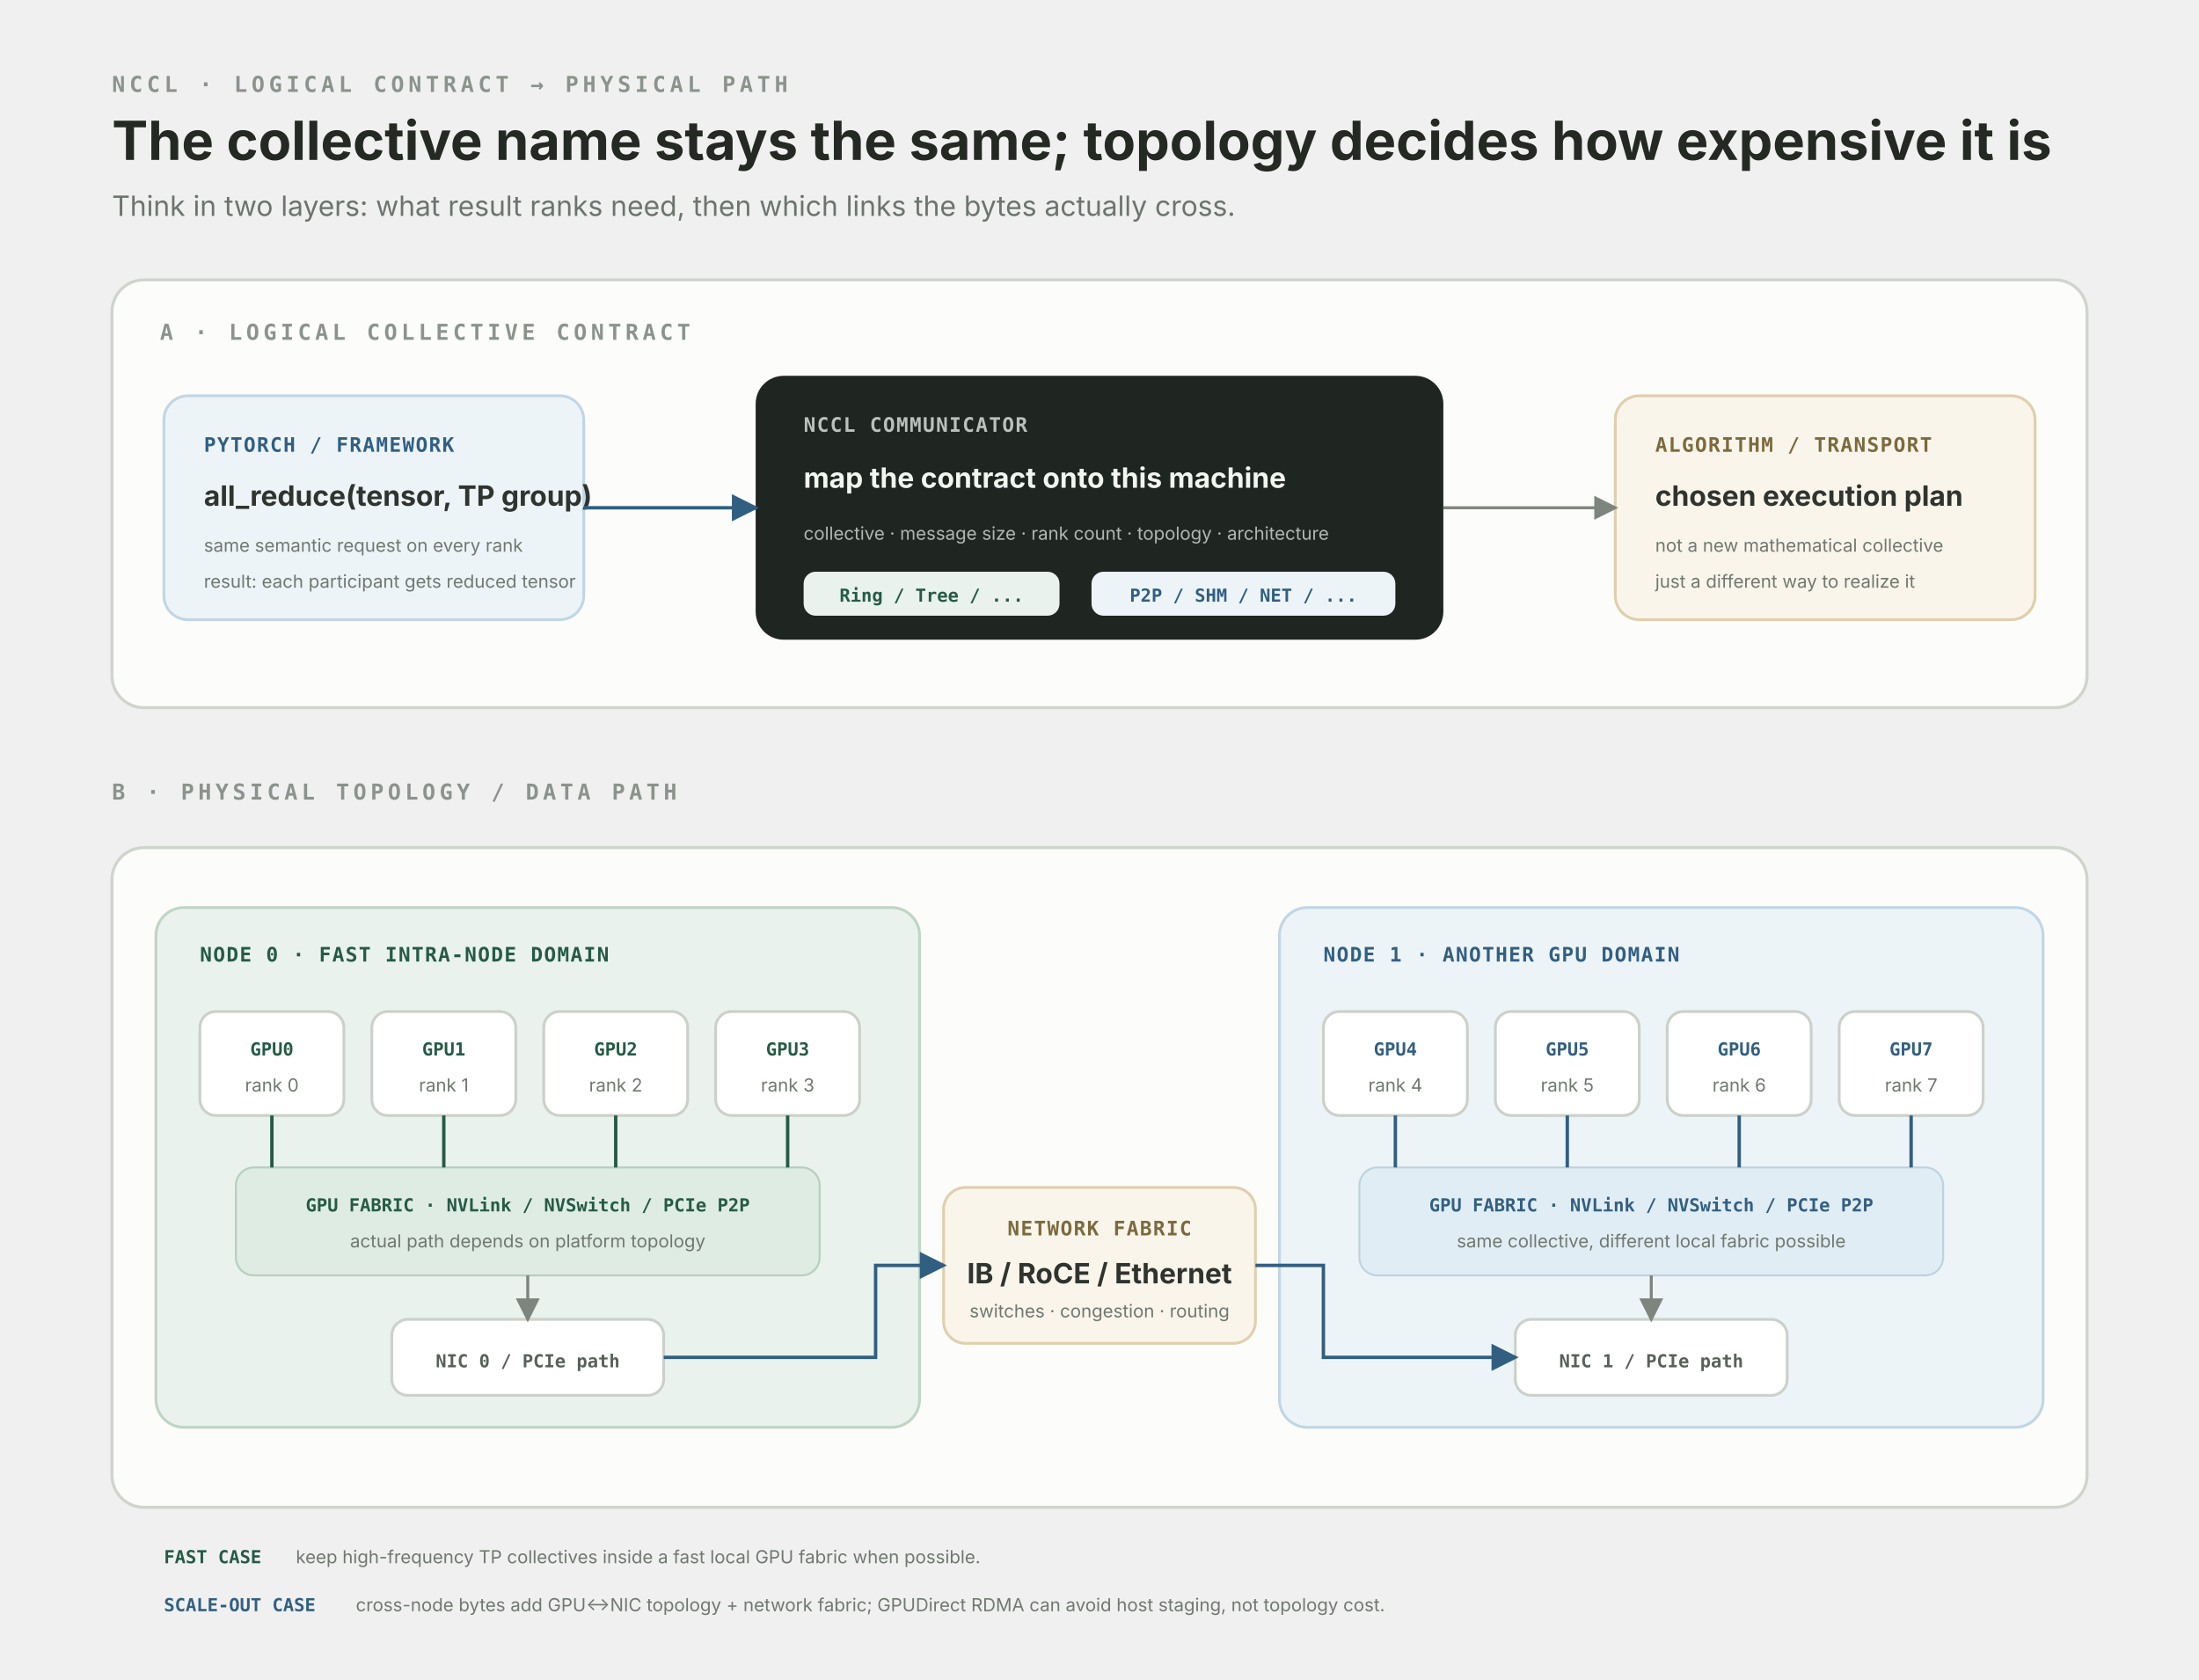
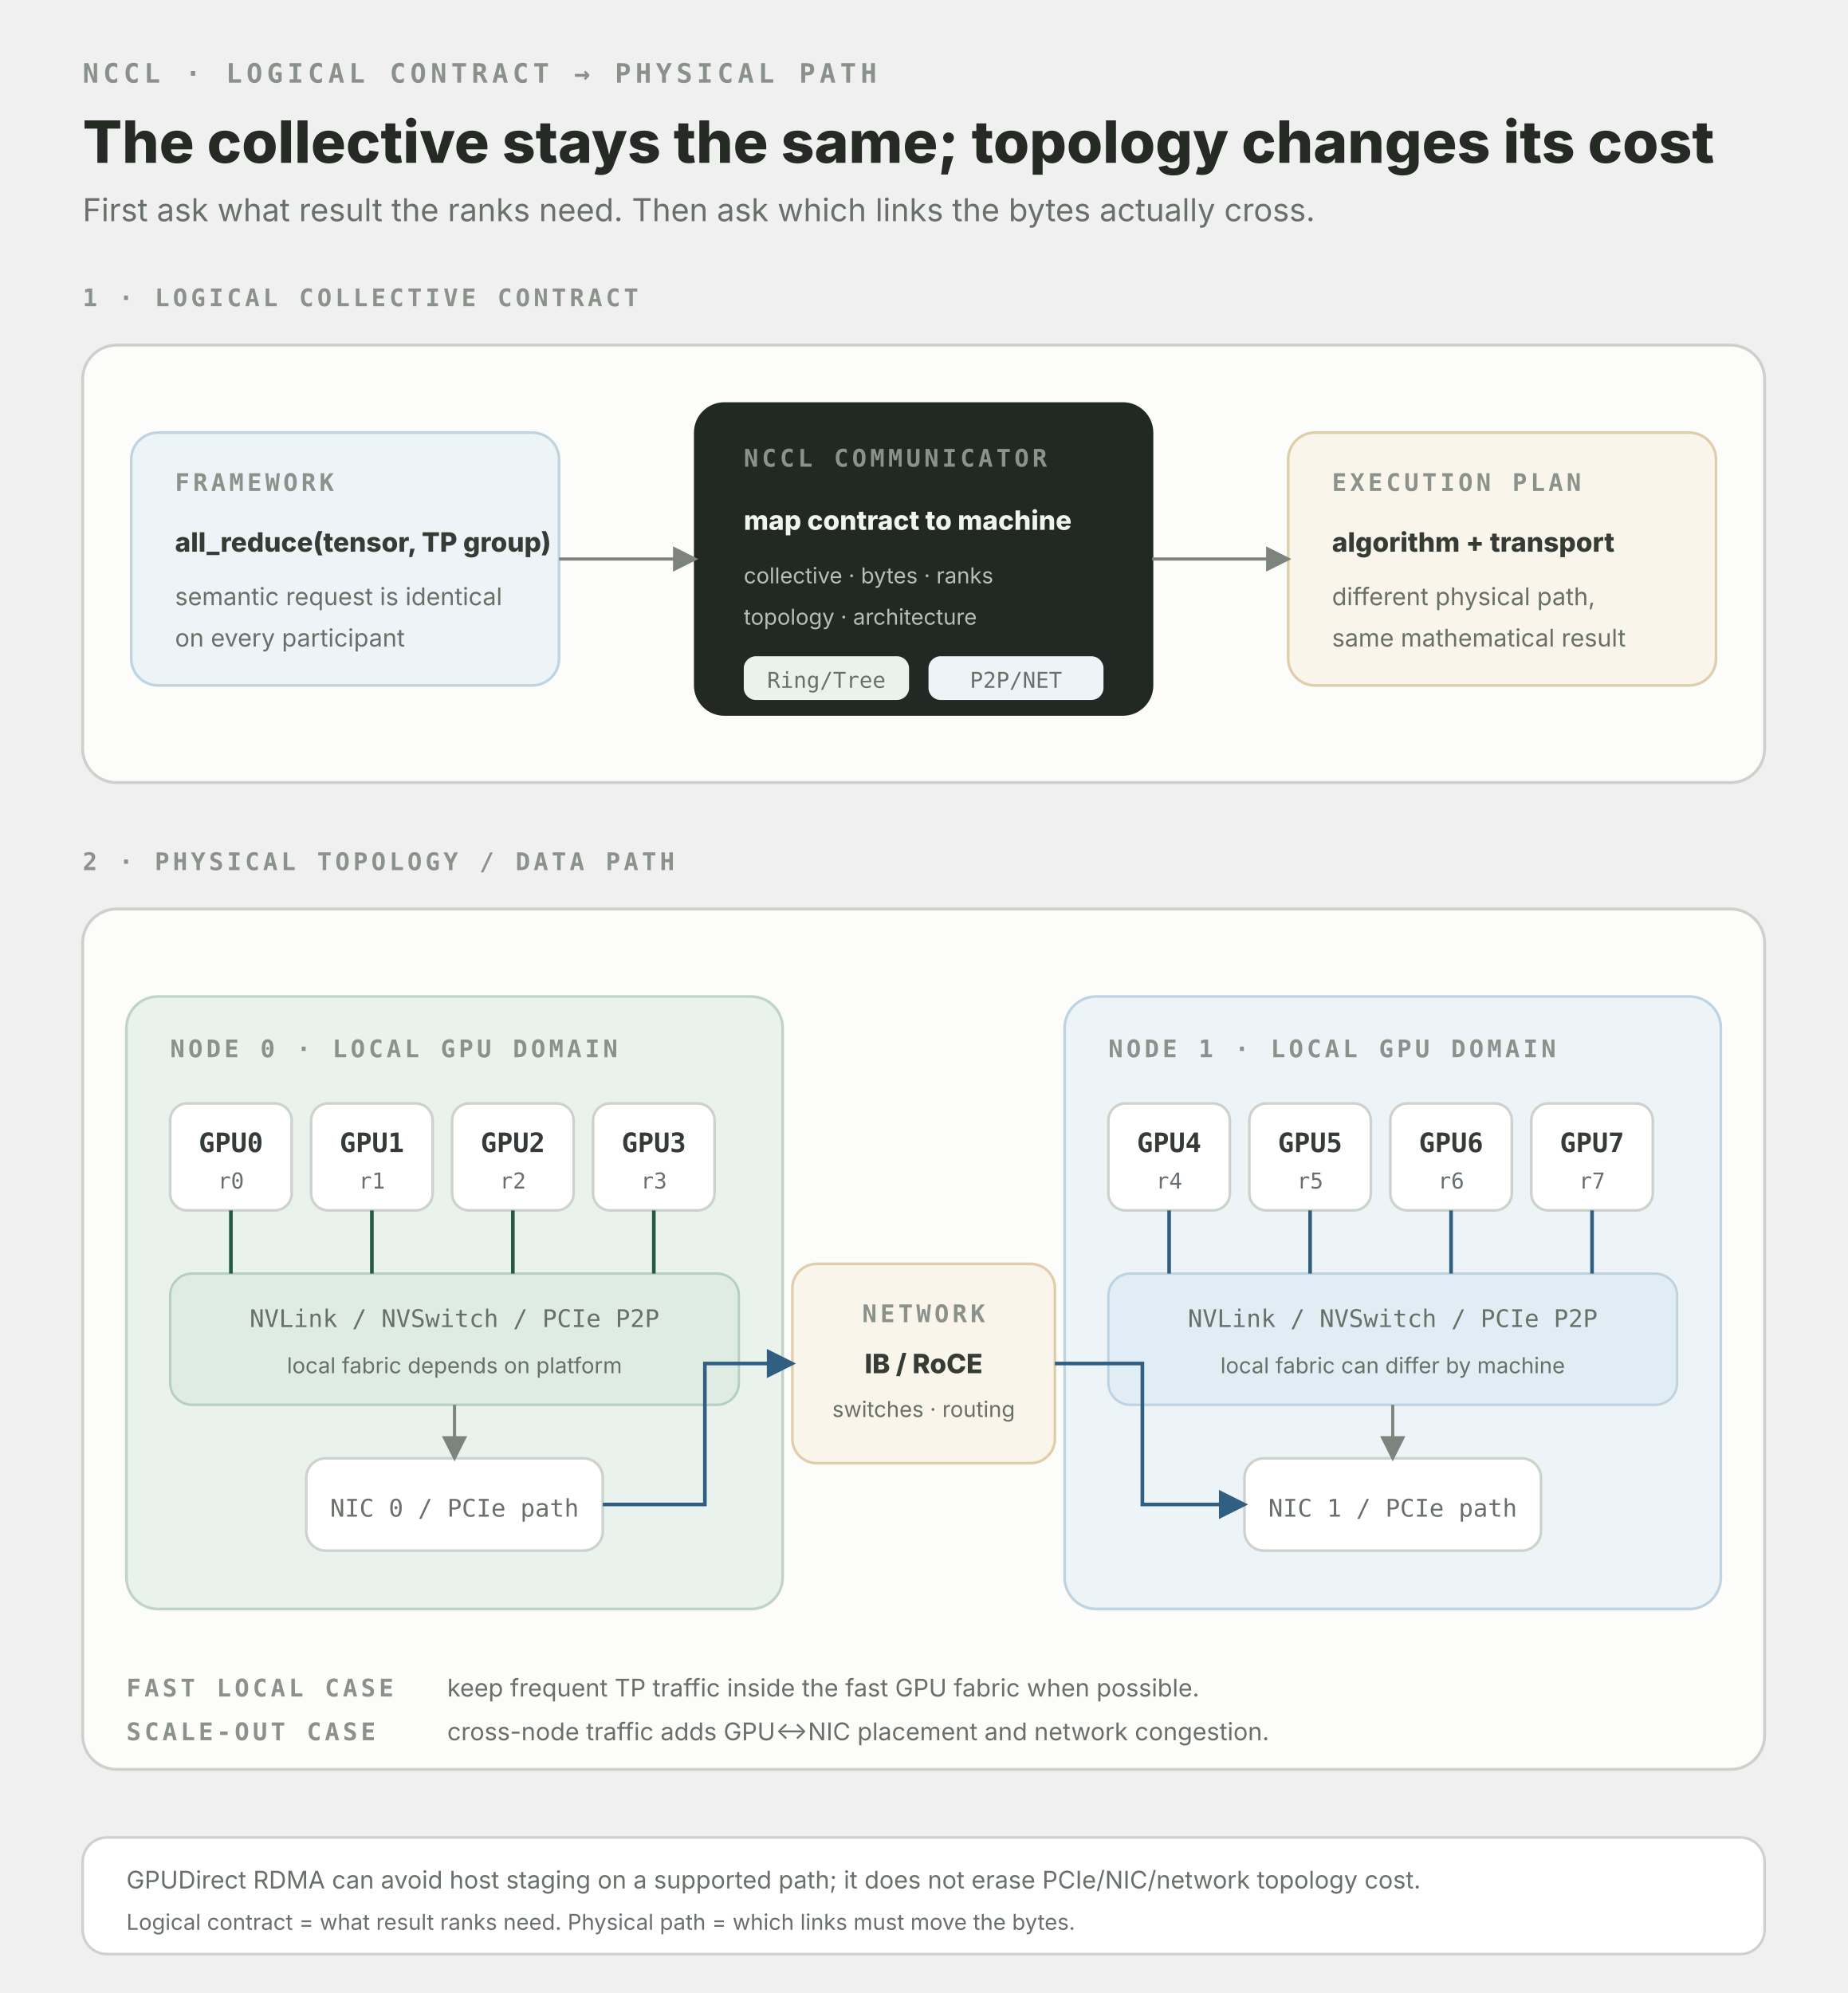
- <svg xmlns="http://www.w3.org/2000/svg" viewBox="0 0 1100 840" role="img" aria-labelledby="title desc">
+ <svg xmlns="http://www.w3.org/2000/svg" viewBox="0 0 760 820" role="img" aria-labelledby="title desc">
  <defs>
-     <marker id="a-gray" markerWidth="8" markerHeight="8" refX="7" refY="4" orient="auto">
-       <path d="M0 0 L8 4 L0 8Z" fill="#7e857e" />
+     <marker id="arrow" markerWidth="8" markerHeight="8" refX="7" refY="4" orient="auto">
+       <path d="M0 0 L8 4 L0 8Z" fill="#7c847d" />
    </marker>
-     <marker id="a-green" markerWidth="8" markerHeight="8" refX="7" refY="4" orient="auto">
-       <path d="M0 0 L8 4 L0 8Z" fill="#255b46" />
-     </marker>
-     <marker id="a-blue" markerWidth="8" markerHeight="8" refX="7" refY="4" orient="auto">
+     <marker id="blue-arrow" markerWidth="8" markerHeight="8" refX="7" refY="4" orient="auto">
      <path d="M0 0 L8 4 L0 8Z" fill="#315f82" />
    </marker>
    <style>
-       .sans{font-family:-apple-system,BlinkMacSystemFont,"Segoe UI",sans-serif}.mono{font-family:ui-monospace,SFMono-Regular,Menlo,Consolas,monospace}.ey{font-size:11px;font-weight:700;letter-spacing:2.1px;fill:#8b938c}.ttl{font-size:27px;font-weight:750;fill:#252923}.sub{font-size:14px;fill:#6c746d}.sec{font-size:11px;font-weight:700;letter-spacing:2px;fill:#8b938c}.cap{font-size:10px;font-weight:700;letter-spacing:.6px}.h{font-size:14px;font-weight:700;fill:#2f342f}.body{font-size:11px;fill:#69716a}.tiny{font-size:9px;fill:#707870}.tinyb{font-size:9px;font-weight:700}.box{fill:#fff;stroke:#cbd1ca;stroke-width:1.4}.green{fill:#eaf2ed;stroke:#bfd5c6;stroke-width:1.4}.blue{fill:#edf4f8;stroke:#c1d6e4;stroke-width:1.4}.sand{fill:#faf5ea;stroke:#e0cfad;stroke-width:1.4}.panel{fill:#fcfcfa;stroke:#cfd4cd;stroke-width:1.5}.dark{fill:#1f2521}.line{fill:none;stroke:#7e857e;stroke-width:1.5}.gline{fill:none;stroke:#255b46;stroke-width:1.7}.bline{fill:none;stroke:#315f82;stroke-width:1.7}.dash{fill:none;stroke:#8e958e;stroke-width:1.3;stroke-dasharray:5 5}
+       .sans{font-family:-apple-system,BlinkMacSystemFont,"Segoe UI",sans-serif}
+       .mono{font-family:ui-monospace,SFMono-Regular,Menlo,Consolas,monospace}
+       .ey{font-size:11px;font-weight:700;letter-spacing:1.8px;fill:#8a918a}
+       .ttl{font-size:24px;font-weight:760;fill:#252a25}
+       .sub{font-size:13px;fill:#687069}
+       .sec{font-size:10px;font-weight:700;letter-spacing:1.4px;fill:#8b928b}
+       .label{font-size:11px;font-weight:760;fill:#353c36}
+       .small{font-size:10px;fill:#687069}
+       .tiny{font-size:9px;fill:#687069}
+       .panel{fill:#fcfcfa;stroke:#ccd2cb;stroke-width:1.2}
+       .box{fill:#fff;stroke:#cdd3cc;stroke-width:1.1}
+       .blue{fill:#edf4f8;stroke:#bfd3e0;stroke-width:1.1}
+       .green{fill:#eaf2ed;stroke:#bfd4c5;stroke-width:1.1}
+       .sand{fill:#faf5ea;stroke:#dfceac;stroke-width:1.1}
+       .dark{fill:#222824;stroke:#222824}
+       .line{fill:none;stroke:#7c847d;stroke-width:1.3}
+       .bline{fill:none;stroke:#315f82;stroke-width:1.5}
+       .gline{fill:none;stroke:#255b46;stroke-width:1.5}
    </style>
  </defs>
-   <text class="mono ey" x="56" y="46">NCCL · LOGICAL CONTRACT → PHYSICAL PATH</text>
-   <text class="sans ttl" x="56" y="80">The collective name stays the same; topology decides how expensive it is</text>
-   <text class="sans sub" x="56" y="108">Think in two layers: what result ranks need, then which links the bytes actually cross.</text>
-   <rect class="panel" x="56" y="140" width="988" height="214" rx="16" />
-   <text class="mono sec" x="80" y="170">A · LOGICAL COLLECTIVE CONTRACT</text>
-   <rect class="blue" x="82" y="198" width="210" height="112" rx="12" />
-   <text class="mono cap" x="102" y="226" fill="#315f82">PYTORCH / FRAMEWORK</text>
-   <text class="sans h" x="102" y="253">all_reduce(tensor, TP group)</text>
-   <text class="sans tiny" x="102" y="276">same semantic request on every rank</text>
-   <text class="sans tiny" x="102" y="294">result: each participant gets reduced tensor</text>
-   <rect class="dark" x="378" y="188" width="344" height="132" rx="14" />
-   <text class="mono cap" x="402" y="216" fill="#b8c1bb">NCCL COMMUNICATOR</text>
-   <text class="sans h" x="402" y="244" style="fill:#f3f5f1">map the contract onto this machine</text>
-   <text class="sans tiny" x="402" y="270" style="fill:#aeb8b1">collective · message size · rank count · topology · architecture</text>
-   <rect x="402" y="286" width="128" height="22" rx="6" fill="#eaf2ed" />
-   <text class="mono tinyb" x="466" y="301" text-anchor="middle" fill="#255b46">Ring / Tree / ...</text>
-   <rect x="546" y="286" width="152" height="22" rx="6" fill="#edf4f8" />
-   <text class="mono tinyb" x="622" y="301" text-anchor="middle" fill="#315f82">P2P / SHM / NET / ...</text>
-   <rect class="sand" x="808" y="198" width="210" height="112" rx="12" />
-   <text class="mono cap" x="828" y="226" fill="#7b6a3e">ALGORITHM / TRANSPORT</text>
-   <text class="sans h" x="828" y="253">chosen execution plan</text>
-   <text class="sans tiny" x="828" y="276">not a new mathematical collective</text>
-   <text class="sans tiny" x="828" y="294">just a different way to realize it</text>
-   <path class="bline" d="M292 254 H378" marker-end="url(#a-blue)" />
-   <path class="line" d="M722 254 H808" marker-end="url(#a-gray)" />
-   <text class="mono sec" x="56" y="400">B · PHYSICAL TOPOLOGY / DATA PATH</text>
-   <rect class="panel" x="56" y="424" width="988" height="330" rx="16" />
-   <rect class="green" x="78" y="454" width="382" height="260" rx="14" />
-   <text class="mono cap" x="100" y="481" fill="#255b46">NODE 0 · FAST INTRA-NODE DOMAIN</text>
-   <rect class="box" x="100" y="506" width="72" height="52" rx="8" />
-   <text class="mono tinyb" x="136" y="528" text-anchor="middle" fill="#255b46">GPU0</text>
-   <text class="sans tiny" x="136" y="546" text-anchor="middle">rank 0</text>
-   <rect class="box" x="186" y="506" width="72" height="52" rx="8" />
-   <text class="mono tinyb" x="222" y="528" text-anchor="middle" fill="#255b46">GPU1</text>
-   <text class="sans tiny" x="222" y="546" text-anchor="middle">rank 1</text>
-   <rect class="box" x="272" y="506" width="72" height="52" rx="8" />
-   <text class="mono tinyb" x="308" y="528" text-anchor="middle" fill="#255b46">GPU2</text>
-   <text class="sans tiny" x="308" y="546" text-anchor="middle">rank 2</text>
-   <rect class="box" x="358" y="506" width="72" height="52" rx="8" />
-   <text class="mono tinyb" x="394" y="528" text-anchor="middle" fill="#255b46">GPU3</text>
-   <text class="sans tiny" x="394" y="546" text-anchor="middle">rank 3</text>
-   <rect x="118" y="584" width="292" height="54" rx="9" fill="#dfece4" stroke="#b7cfbf" />
-   <text class="mono tinyb" x="264" y="606" text-anchor="middle" fill="#255b46">GPU FABRIC · NVLink / NVSwitch / PCIe P2P</text>
-   <text class="sans tiny" x="264" y="624" text-anchor="middle">actual path depends on platform topology</text>
-   <path class="gline" d="M136 558 V584 M222 558 V584 M308 558 V584 M394 558 V584" />
-   <rect class="box" x="196" y="660" width="136" height="38" rx="8" />
-   <text class="mono tinyb" x="264" y="684" text-anchor="middle" fill="#59605a">NIC 0 / PCIe path</text>
-   <path class="line" d="M264 638 V660" marker-end="url(#a-gray)" />
-   <rect class="blue" x="640" y="454" width="382" height="260" rx="14" />
-   <text class="mono cap" x="662" y="481" fill="#315f82">NODE 1 · ANOTHER GPU DOMAIN</text>
-   <rect class="box" x="662" y="506" width="72" height="52" rx="8" />
-   <text class="mono tinyb" x="698" y="528" text-anchor="middle" fill="#315f82">GPU4</text>
-   <text class="sans tiny" x="698" y="546" text-anchor="middle">rank 4</text>
-   <rect class="box" x="748" y="506" width="72" height="52" rx="8" />
-   <text class="mono tinyb" x="784" y="528" text-anchor="middle" fill="#315f82">GPU5</text>
-   <text class="sans tiny" x="784" y="546" text-anchor="middle">rank 5</text>
-   <rect class="box" x="834" y="506" width="72" height="52" rx="8" />
-   <text class="mono tinyb" x="870" y="528" text-anchor="middle" fill="#315f82">GPU6</text>
-   <text class="sans tiny" x="870" y="546" text-anchor="middle">rank 6</text>
-   <rect class="box" x="920" y="506" width="72" height="52" rx="8" />
-   <text class="mono tinyb" x="956" y="528" text-anchor="middle" fill="#315f82">GPU7</text>
-   <text class="sans tiny" x="956" y="546" text-anchor="middle">rank 7</text>
-   <rect x="680" y="584" width="292" height="54" rx="9" fill="#e1edf4" stroke="#bfd3df" />
-   <text class="mono tinyb" x="826" y="606" text-anchor="middle" fill="#315f82">GPU FABRIC · NVLink / NVSwitch / PCIe P2P</text>
-   <text class="sans tiny" x="826" y="624" text-anchor="middle">same collective, different local fabric possible</text>
-   <path class="bline" d="M698 558 V584 M784 558 V584 M870 558 V584 M956 558 V584" />
-   <rect class="box" x="758" y="660" width="136" height="38" rx="8" />
-   <text class="mono tinyb" x="826" y="684" text-anchor="middle" fill="#59605a">NIC 1 / PCIe path</text>
-   <path class="line" d="M826 638 V660" marker-end="url(#a-gray)" />
-   <rect class="sand" x="472" y="594" width="156" height="78" rx="11" />
-   <text class="mono cap" x="550" y="618" text-anchor="middle" fill="#7b6a3e">NETWORK FABRIC</text>
-   <text class="sans h" x="550" y="642" text-anchor="middle">IB / RoCE / Ethernet</text>
-   <text class="sans tiny" x="550" y="659" text-anchor="middle">switches · congestion · routing</text>
-   <path class="bline" d="M332 679 H438 V633 H472" marker-end="url(#a-blue)" />
-   <path class="bline" d="M628 633 H662 V679 H758" marker-end="url(#a-blue)" />
-   <text class="mono tinyb" x="82" y="782" fill="#255b46">FAST CASE</text>
-   <text class="sans tiny" x="148" y="782">keep high-frequency TP collectives inside a fast local GPU fabric when possible.</text>
-   <text class="mono tinyb" x="82" y="806" fill="#315f82">SCALE-OUT CASE</text>
-   <text class="sans tiny" x="178" y="806">cross-node bytes add GPU↔NIC topology + network fabric; GPUDirect RDMA can avoid host staging, not topology cost.</text>
+   <text class="mono ey" x="34" y="34">NCCL · LOGICAL CONTRACT → PHYSICAL PATH</text>
+   <text class="sans ttl" x="34" y="67">The collective stays the same; topology changes its cost</text>
+   <text class="sans sub" x="34" y="91">First ask what result the ranks need. Then ask which links the bytes actually cross.</text>
+   <text class="mono sec" x="34" y="126">1 · LOGICAL COLLECTIVE CONTRACT</text>
+   <rect class="panel" x="34" y="142" width="692" height="180" rx="14" />
+   <rect class="blue" x="54" y="178" width="176" height="104" rx="11" />
+   <text class="mono sec" x="72" y="202" fill="#315f82">FRAMEWORK</text>
+   <text class="sans label" x="72" y="227">all_reduce(tensor, TP group)</text>
+   <text class="sans small" x="72" y="249">semantic request is identical</text>
+   <text class="sans small" x="72" y="266">on every participant</text>
+   <rect class="dark" x="286" y="166" width="188" height="128" rx="12" />
+   <text class="mono sec" x="306" y="192" fill="#b6c0b9">NCCL COMMUNICATOR</text>
+   <text class="sans label" x="306" y="218" style="fill:#f1f3ef">map contract to machine</text>
+   <text class="sans tiny" x="306" y="240" style="fill:#b6beb8">collective · bytes · ranks</text>
+   <text class="sans tiny" x="306" y="257" style="fill:#b6beb8">topology · architecture</text>
+   <rect x="306" y="270" width="68" height="18" rx="5" fill="#eaf2ed" />
+   <text class="mono tiny" x="340" y="283" text-anchor="middle" fill="#255b46">Ring/Tree</text>
+   <rect x="382" y="270" width="72" height="18" rx="5" fill="#edf4f8" />
+   <text class="mono tiny" x="418" y="283" text-anchor="middle" fill="#315f82">P2P/NET</text>
+   <rect class="sand" x="530" y="178" width="176" height="104" rx="11" />
+   <text class="mono sec" x="548" y="202" fill="#7b6a3e">EXECUTION PLAN</text>
+   <text class="sans label" x="548" y="227">algorithm + transport</text>
+   <text class="sans small" x="548" y="249">different physical path,</text>
+   <text class="sans small" x="548" y="266">same mathematical result</text>
+   <path class="line" d="M230 230 H286" marker-end="url(#arrow)" />
+   <path class="line" d="M474 230 H530" marker-end="url(#arrow)" />
+   <text class="mono sec" x="34" y="358">2 · PHYSICAL TOPOLOGY / DATA PATH</text>
+   <rect class="panel" x="34" y="374" width="692" height="354" rx="14" />
+   <rect class="green" x="52" y="410" width="270" height="252" rx="13" />
+   <text class="mono sec" x="70" y="435" fill="#255b46">NODE 0 · LOCAL GPU DOMAIN</text>
+   <g transform="translate(70 454)" class="mono">
+     <g>
+       <rect class="box" width="50" height="44" rx="7" />
+       <text class="label" x="25" y="20" text-anchor="middle">GPU0</text>
+       <text class="tiny" x="25" y="35" text-anchor="middle">r0</text>
+     </g>
+     <g transform="translate(58)">
+       <rect class="box" width="50" height="44" rx="7" />
+       <text class="label" x="25" y="20" text-anchor="middle">GPU1</text>
+       <text class="tiny" x="25" y="35" text-anchor="middle">r1</text>
+     </g>
+     <g transform="translate(116)">
+       <rect class="box" width="50" height="44" rx="7" />
+       <text class="label" x="25" y="20" text-anchor="middle">GPU2</text>
+       <text class="tiny" x="25" y="35" text-anchor="middle">r2</text>
+     </g>
+     <g transform="translate(174)">
+       <rect class="box" width="50" height="44" rx="7" />
+       <text class="label" x="25" y="20" text-anchor="middle">GPU3</text>
+       <text class="tiny" x="25" y="35" text-anchor="middle">r3</text>
+     </g>
+   </g>
+   <rect x="70" y="524" width="234" height="54" rx="9" fill="#dfece4" stroke="#b7cfbf" />
+   <text class="mono small" x="187" y="546" text-anchor="middle" fill="#255b46">NVLink / NVSwitch / PCIe P2P</text>
+   <text class="sans tiny" x="187" y="565" text-anchor="middle">local fabric depends on platform</text>
+   <path class="gline" d="M95 498 V524 M153 498 V524 M211 498 V524 M269 498 V524" />
+   <rect class="box" x="126" y="600" width="122" height="38" rx="8" />
+   <text class="mono small" x="187" y="624" text-anchor="middle">NIC 0 / PCIe path</text>
+   <path class="line" d="M187 578 V600" marker-end="url(#arrow)" />
+   <rect class="blue" x="438" y="410" width="270" height="252" rx="13" />
+   <text class="mono sec" x="456" y="435" fill="#315f82">NODE 1 · LOCAL GPU DOMAIN</text>
+   <g transform="translate(456 454)" class="mono">
+     <g>
+       <rect class="box" width="50" height="44" rx="7" />
+       <text class="label" x="25" y="20" text-anchor="middle">GPU4</text>
+       <text class="tiny" x="25" y="35" text-anchor="middle">r4</text>
+     </g>
+     <g transform="translate(58)">
+       <rect class="box" width="50" height="44" rx="7" />
+       <text class="label" x="25" y="20" text-anchor="middle">GPU5</text>
+       <text class="tiny" x="25" y="35" text-anchor="middle">r5</text>
+     </g>
+     <g transform="translate(116)">
+       <rect class="box" width="50" height="44" rx="7" />
+       <text class="label" x="25" y="20" text-anchor="middle">GPU6</text>
+       <text class="tiny" x="25" y="35" text-anchor="middle">r6</text>
+     </g>
+     <g transform="translate(174)">
+       <rect class="box" width="50" height="44" rx="7" />
+       <text class="label" x="25" y="20" text-anchor="middle">GPU7</text>
+       <text class="tiny" x="25" y="35" text-anchor="middle">r7</text>
+     </g>
+   </g>
+   <rect x="456" y="524" width="234" height="54" rx="9" fill="#e1edf4" stroke="#bfd3df" />
+   <text class="mono small" x="573" y="546" text-anchor="middle" fill="#315f82">NVLink / NVSwitch / PCIe P2P</text>
+   <text class="sans tiny" x="573" y="565" text-anchor="middle">local fabric can differ by machine</text>
+   <path class="bline" d="M481 498 V524 M539 498 V524 M597 498 V524 M655 498 V524" />
+   <rect class="box" x="512" y="600" width="122" height="38" rx="8" />
+   <text class="mono small" x="573" y="624" text-anchor="middle">NIC 1 / PCIe path</text>
+   <path class="line" d="M573 578 V600" marker-end="url(#arrow)" />
+   <rect class="sand" x="326" y="520" width="108" height="82" rx="10" />
+   <text class="mono sec" x="380" y="544" text-anchor="middle" fill="#7b6a3e">NETWORK</text>
+   <text class="sans label" x="380" y="565" text-anchor="middle">IB / RoCE</text>
+   <text class="sans tiny" x="380" y="583" text-anchor="middle">switches · routing</text>
+   <path class="bline" d="M248 619 H290 V561 H326" marker-end="url(#blue-arrow)" />
+   <path class="bline" d="M434 561 H470 V619 H512" marker-end="url(#blue-arrow)" />
+   <text class="mono sec" x="52" y="698" fill="#255b46">FAST LOCAL CASE</text>
+   <text class="sans small" x="184" y="698">keep frequent TP traffic inside the fast GPU fabric when possible.</text>
+   <text class="mono sec" x="52" y="716" fill="#315f82">SCALE-OUT CASE</text>
+   <text class="sans small" x="184" y="716">cross-node traffic adds GPU↔NIC placement and network congestion.</text>
+   <rect class="box" x="34" y="756" width="692" height="48" rx="10" />
+   <text class="sans small" x="52" y="777">GPUDirect RDMA can avoid host staging on a supported path; it does not erase PCIe/NIC/network topology cost.</text>
+   <text class="sans tiny" x="52" y="794">Logical contract = what result ranks need. Physical path = which links must move the bytes.</text>
</svg>
